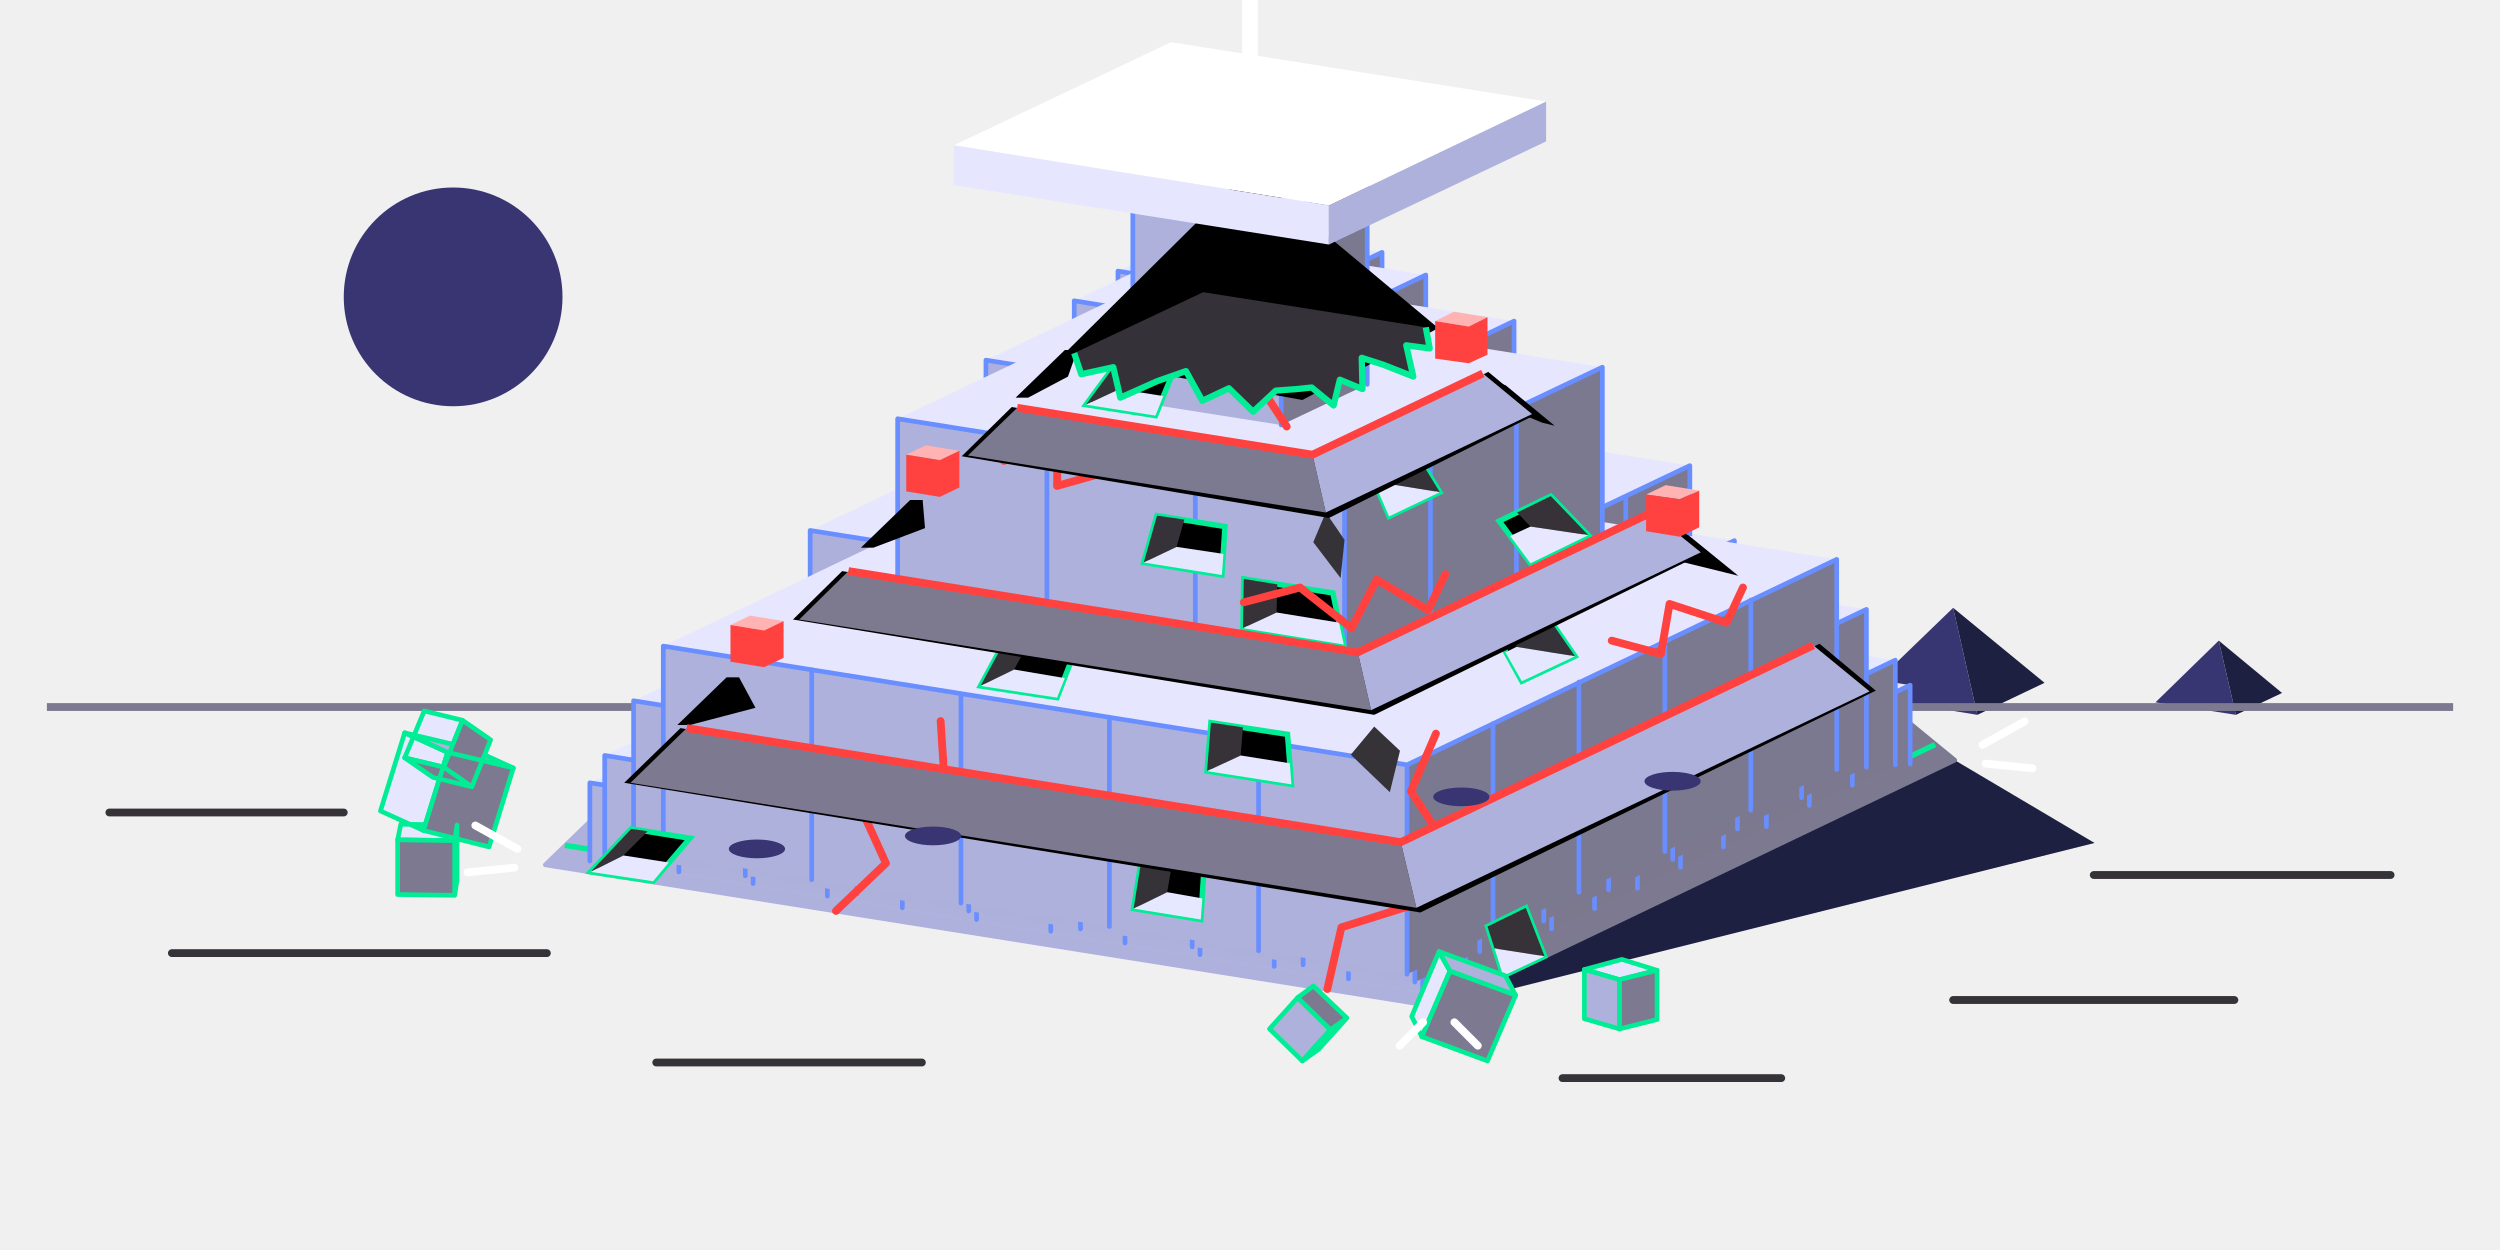
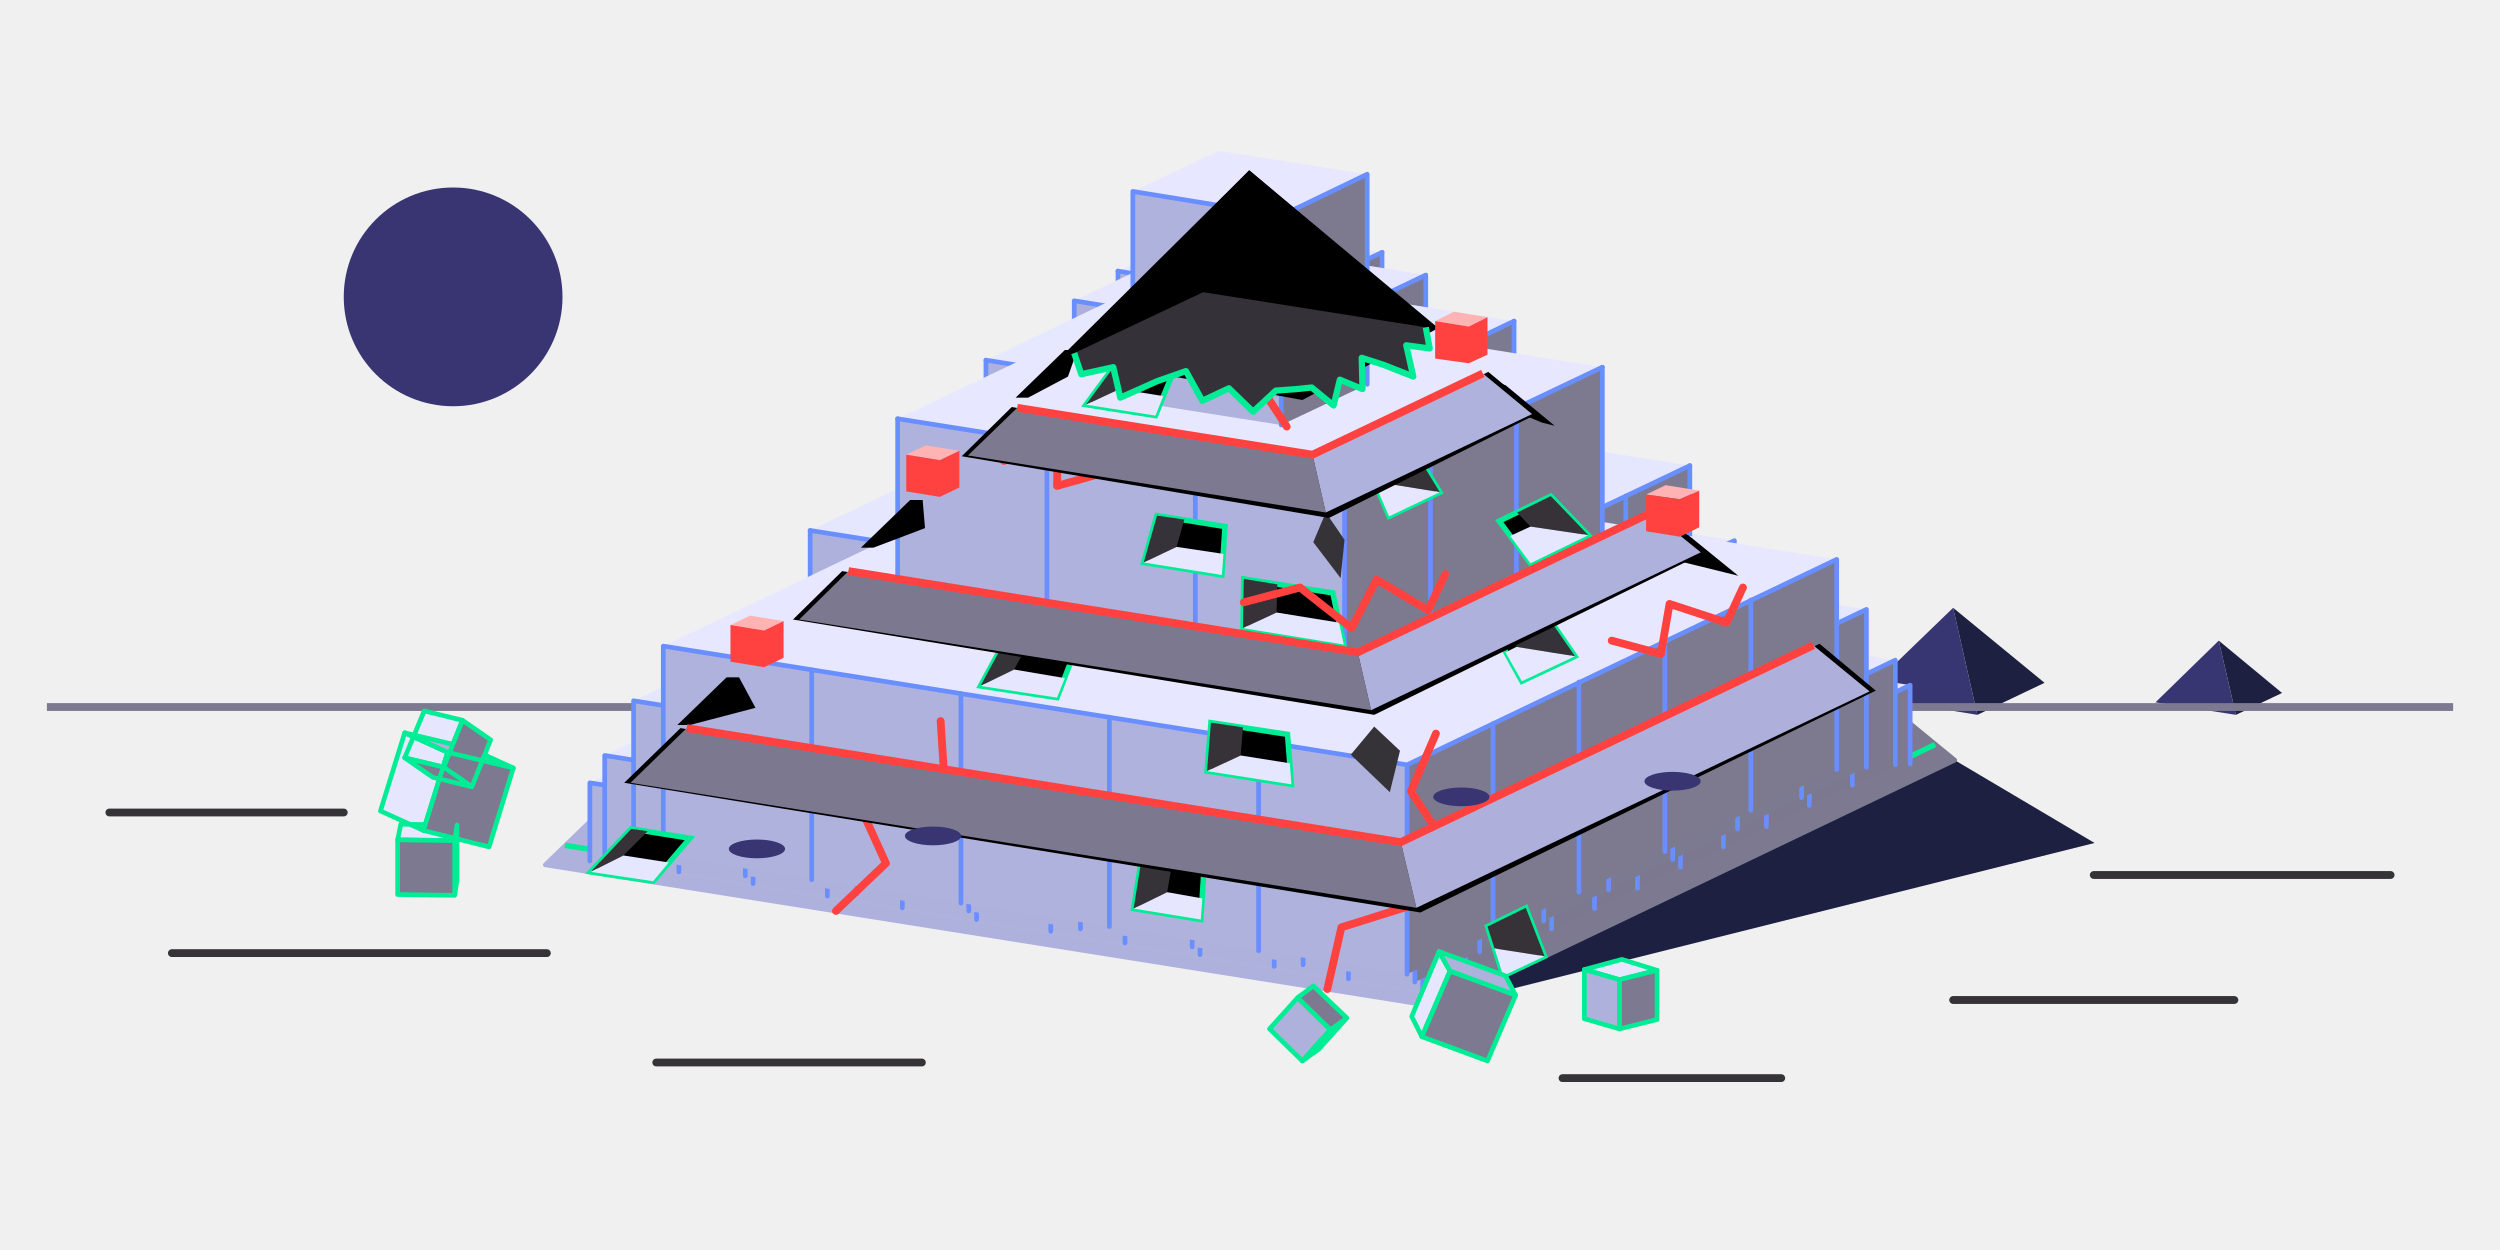
<svg xmlns="http://www.w3.org/2000/svg" version="1.1" x="0" y="0" width="320" height="160" viewBox="0 0 320 160">
  <g id="sky">
    <circle id="sun" cx="58" cy="38" r="14" fill="#383572" />
    <g id="farg">
      <path id="farL" d="M238.3 89.1 L253.1 91.5 L250 77.8 Z M275.9 89.9 L286.2 91.5 L284 82 Z" fill="#383573" />
      <path id="farR" d="M253.1 91.5 L261.7 87.4 L250 77.8 Z M286.2 91.5 L292.1 88.7 L284 82 Z" fill="#1D2040" />
    </g>
    <line id="horizon" x1="6" y1="90.5" x2="314" y2="90.5" stroke="#7C7990" stroke-width="1" />
    <path id="sand" d="M14 104 H44 M22 122 H70 M84 136 H118 M250 128 H286 M268 112 H306 M200 138 H228" fill="none" stroke="#353238" stroke-width="1" stroke-linecap="round" />
  </g>
  <g id="pyr">
    <path id="shadow" d="M69.8 110.7 L135.8 79.1 L250.2 97.3 L268.1 107.9 L184.2 128.9 Z" fill="#1D2041" />
    <g id="smooth">
      <path id="faceL" d="M69.8 110.7 L184.2 128.9 L160 23.4 Z" fill="#AEB1DC" stroke="#AEB1DD" stroke-width="0.6" stroke-linejoin="round" />
      <path id="faceR" d="M184.2 128.9 L250.2 97.3 L160 23.4 Z" fill="#7C7991" stroke="#7C7A90" stroke-width="0.6" stroke-linejoin="round" />
      <path id="c1" d="M114.9 67 L172.1 76.1 L205.1 60.4" fill="none" stroke="#383672" stroke-width="0.7" stroke-linejoin="round" />
      <path id="c2" d="M92.4 88.9 L178.1 102.5 L227.6 78.9 M137.5 45.2 L166 49.8 L182.5 41.9" fill="none" stroke="#393572" stroke-width="0.7" stroke-linejoin="round" />
-       <path id="c3" d="M81.1 99.8 L181.1 115.7 L238.9 88.1 M103.7 77.9 L175.1 89.3 L216.3 69.6 M126.2 56.1 L169.1 63 L193.8 51.1 M148.7 34.3 L163 36.6 L171.3 32.7" fill="none" stroke="#383571" stroke-width="0.7" stroke-linejoin="round" />
+       <g id="c3">
+         <path id="c3a" d="M81.1 99.8 L181.1 115.7 L238.9 88.1 M103.7 77.9 L175.1 89.3 L216.3 69.6" fill="none" stroke="#383571" stroke-width="0.7" stroke-linejoin="round" />
+         <path id="c3b" d="M126.2 56.1 L169.1 63 L193.8 51.1 M148.7 34.3 L163 36.6 L171.3 32.7" fill="none" stroke="#383472" stroke-width="0.7" stroke-linejoin="round" />
+       </g>
      <g id="c4">
-         <path id="c4a" d="M75.5 105.2 L182.6 122.3 L244.5 92.7 M86.7 94.3 L179.6 109.1 L233.3 83.5 M98 83.4 L176.6 95.9 L222 74.2" fill="none" stroke="#383472" stroke-width="0.7" stroke-linejoin="round" />
-         <path id="c4b" d="M109.3 72.5 L173.6 82.7 L210.7 65 M120.6 61.6 L170.6 69.5 L199.4 55.8 M131.8 50.7 L167.5 56.4 L188.2 46.5 M143.1 39.8 L164.5 43.2 L176.9 37.3 M154.4 28.9 L161.5 30 L165.6 28" fill="none" stroke="#373572" stroke-width="0.7" stroke-linejoin="round" />
+         <path id="c4a" d="M75.5 105.2 L182.6 122.3 L244.5 92.7" fill="none" stroke="#373572" stroke-width="0.7" stroke-linejoin="round" />
+         <path id="c4b" d="M86.7 94.3 L179.6 109.1 L233.3 83.5 M98 83.4 L176.6 95.9 L222 74.2" fill="none" stroke="#383673" stroke-width="0.7" stroke-linejoin="round" />
+         <path id="c4c" d="M109.3 72.5 L173.6 82.7 L210.7 65 M120.6 61.6 L170.6 69.5 L199.4 55.8 M131.8 50.7 L167.5 56.4 L188.2 46.5 M143.1 39.8 L164.5 43.2 L176.9 37.3" fill="none" stroke="#393672" stroke-width="0.7" stroke-linejoin="round" />
+         <path id="c4d" d="M154.4 28.9 L161.5 30 L165.6 28" fill="none" stroke="#393573" stroke-width="0.7" stroke-linejoin="round" />
      </g>
      <g id="cmu">
-         <path id="cmua" d="M72.3 108.2 L183.5 125.9 L247.7 95.3 M75.9 104.8 L182.5 121.8 L244.1 92.4" fill="none" stroke="#00ED95" stroke-width="0.7" stroke-linejoin="round" />
-         <path id="cmub" d="M80.8 100 L181.2 116 L239.2 88.3 M87.9 93.2 L179.3 107.8 L232.1 82.6 M97.8 83.6 L176.7 96.1 L222.2 74.4" fill="none" stroke="#00ED95" stroke-width="0.7" stroke-linejoin="round" />
-         <path id="cmuc" d="M111.9 70 L172.9 79.7 L208.1 62.8 M131.8 50.7 L167.5 56.4 L188.2 46.5" fill="none" stroke="#00ED95" stroke-width="0.7" stroke-linejoin="round" />
+         <path id="cmua" d="M72.3 108.2 L183.5 125.9 L247.7 95.3" fill="none" stroke="#00ED95" stroke-width="0.7" stroke-linejoin="round" />
+         <path id="cmub" d="M75.9 104.8 L182.5 121.8 L244.1 92.4" fill="none" stroke="#00ED95" stroke-width="0.7" stroke-linejoin="round" />
+         <path id="cmuc" d="M80.8 100 L181.2 116 L239.2 88.3" fill="none" stroke="#00ED95" stroke-width="0.7" stroke-linejoin="round" />
+         <path id="cmud" d="M87.9 93.2 L179.3 107.8 L232.1 82.6 M97.8 83.6 L176.7 96.1 L222.2 74.4" fill="none" stroke="#00ED95" stroke-width="0.7" stroke-linejoin="round" />
+         <path id="cmue" d="M111.9 70 L172.9 79.7 L208.1 62.8 M131.8 50.7 L167.5 56.4 L188.2 46.5" fill="none" stroke="#00ED95" stroke-width="0.7" stroke-linejoin="round" />
      </g>
      <line id="ridge" x1="184.16" y1="128.85" x2="160" y2="23.43" stroke="#E6E7FF" stroke-width="0.8" />
    </g>
    <g id="vox1">
      <g id="vt1">
-         <path id="vt1a" d="M75.5 100.2 L182.6 117.2 L244.5 87.7 L137.4 70.6 Z M86.7 89.3 L179.6 104 L233.3 78.4 L140.4 63.7 Z M98 78.4 L176.6 90.9 L222 69.2 L143.4 56.7 Z" fill="#E6E7FF" />
-         <path id="vt1b" d="M109.3 67.5 L173.6 77.7 L210.7 60 L146.4 49.7 Z M120.6 56.6 L170.6 64.5 L199.4 50.7 L149.4 42.8 Z M131.8 45.7 L167.5 51.3 L188.2 41.5 L152.5 35.8 Z M143.1 34.7 L164.5 38.2 L176.9 32.3 L155.5 28.8 Z M154.4 23.8 L161.5 25 L165.6 23 L158.5 21.9 Z" fill="#E6E7FF" />
+         <path id="vt1a" d="M75.5 100.2 L182.6 117.2 L244.5 87.7 L137.4 70.6 Z" fill="#E6E7FF" />
+         <path id="vt1b" d="M86.7 89.3 L179.6 104 L233.3 78.4 L140.4 63.7 Z M98 78.4 L176.6 90.9 L222 69.2 L143.4 56.7 Z" fill="#E6E7FF" />
+         <path id="vt1c" d="M109.3 67.5 L173.6 77.7 L210.7 60 L146.4 49.7 Z M120.6 56.6 L170.6 64.5 L199.4 50.7 L149.4 42.8 Z M131.8 45.7 L167.5 51.3 L188.2 41.5 L152.5 35.8 Z M143.1 34.7 L164.5 38.2 L176.9 32.3 L155.5 28.8 Z M154.4 23.8 L161.5 25 L165.6 23 L158.5 21.9 Z" fill="#E6E8FF" />
      </g>
      <g id="vl1">
-         <path id="vl1a" d="M75.5 110.2 L182.6 127.3 L182.6 117.2 L75.5 100.2 Z M86.7 99.3 L179.6 114.1 L179.6 104 L86.7 89.3 Z M98 88.4 L176.6 100.9 L176.6 90.9 L98 78.4 Z M109.3 77.5 L173.6 87.8 L173.6 77.7 L109.3 67.5 Z M120.6 66.6 L170.6 74.6 L170.6 64.5 L120.6 56.6 Z M131.8 55.7 L167.5 61.4 L167.5 51.3 L131.8 45.7 Z" fill="#AEB2DC" />
-         <path id="vl1b" d="M143.1 44.8 L164.5 48.2 L164.5 38.2 L143.1 34.7 Z M154.4 33.9 L161.5 35.1 L161.5 25 L154.4 23.8 Z" fill="#AFB1DC" />
+         <path id="vl1a" d="M75.5 110.2 L182.6 127.3 L182.6 117.2 L75.5 100.2 Z M86.7 99.3 L179.6 114.1 L179.6 104 L86.7 89.3 Z M98 88.4 L176.6 100.9 L176.6 90.9 L98 78.4 Z" fill="#AEB2DC" />
+         <path id="vl1b" d="M109.3 77.5 L173.6 87.8 L173.6 77.7 L109.3 67.5 Z M120.6 66.6 L170.6 74.6 L170.6 64.5 L120.6 56.6 Z M131.8 55.7 L167.5 61.4 L167.5 51.3 L131.8 45.7 Z M143.1 44.8 L164.5 48.2 L164.5 38.2 L143.1 34.7 Z M154.4 33.9 L161.5 35.1 L161.5 25 L154.4 23.8 Z" fill="#AFB1DC" />
      </g>
-       <path id="vr1" d="M182.6 127.3 L244.5 97.8 L244.5 87.7 L182.6 117.2 Z M179.6 114.1 L233.3 88.5 L233.3 78.4 L179.6 104 Z M176.6 100.9 L222 79.3 L222 69.2 L176.6 90.9 Z M173.6 87.8 L210.7 70 L210.7 60 L173.6 77.7 Z M170.6 74.6 L199.4 60.8 L199.4 50.7 L170.6 64.5 Z M167.5 61.4 L188.2 51.6 L188.2 41.5 L167.5 51.3 Z M164.5 48.2 L176.9 42.3 L176.9 32.3 L164.5 38.2 Z M161.5 35.1 L165.6 33.1 L165.6 23 L161.5 25 Z" fill="#7D7990" />
+       <g id="vr1">
+         <path id="vr1a" d="M182.6 127.3 L244.5 97.8 L244.5 87.7 L182.6 117.2 Z M179.6 114.1 L233.3 88.5 L233.3 78.4 L179.6 104 Z M176.6 100.9 L222 79.3 L222 69.2 L176.6 90.9 Z M173.6 87.8 L210.7 70 L210.7 60 L173.6 77.7 Z" fill="#7D7990" />
+         <path id="vr1b" d="M170.6 74.6 L199.4 60.8 L199.4 50.7 L170.6 64.5 Z M167.5 61.4 L188.2 51.6 L188.2 41.5 L167.5 51.3 Z M164.5 48.2 L176.9 42.3 L176.9 32.3 L164.5 38.2 Z M161.5 35.1 L165.6 33.1 L165.6 23 L161.5 25 Z" fill="#7C798F" />
+       </g>
      <g id="ve1">
-         <path id="ve1a" d="M75.5 100.2 L182.6 117.2 L244.5 87.7 M75.5 110.2 V100.2 M182.6 127.3 V117.2 M244.5 97.8 V87.7 M86.7 89.3 L179.6 104 L233.3 78.4 M86.7 99.3 V89.3 M179.6 114.1 V104 M233.3 88.5 V78.4" fill="none" stroke="#698EFF" stroke-width="0.6" stroke-linecap="round" />
-         <path id="ve1b" d="M98 78.4 L176.6 90.9 L222 69.2 M98 88.4 V78.4 M176.6 100.9 V90.9 M222 79.3 V69.2 M109.3 67.5 L173.6 77.7 L210.7 60 M109.3 77.5 V67.5 M173.6 87.8 V77.7 M210.7 70 V60 M120.6 56.6 L170.6 64.5 L199.4 50.7 M120.6 66.6 V56.6 M170.6 74.6 V64.5 M199.4 60.8 V50.7" fill="none" stroke="#698EFF" stroke-width="0.6" stroke-linecap="round" />
-         <path id="ve1c" d="M131.8 45.7 L167.5 51.3 L188.2 41.5 M131.8 55.7 V45.7 M167.5 61.4 V51.3 M188.2 51.6 V41.5 M143.1 34.7 L164.5 38.2 L176.9 32.3 M143.1 44.8 V34.7 M164.5 48.2 V38.2 M176.9 42.3 V32.3 M154.4 23.8 L161.5 25 L165.6 23 M154.4 33.9 V23.8 M161.5 35.1 V25 M165.6 33.1 V23" fill="none" stroke="#698EFF" stroke-width="0.6" stroke-linecap="round" />
+         <path id="ve1a" d="M75.5 100.2 L182.6 117.2 L244.5 87.7 M75.5 110.2 V100.2 M182.6 127.3 V117.2 M244.5 97.8 V87.7" fill="none" stroke="#698EFF" stroke-width="0.6" stroke-linecap="round" />
+         <path id="ve1b" d="M86.7 89.3 L179.6 104 L233.3 78.4 M86.7 99.3 V89.3 M179.6 114.1 V104 M233.3 88.5 V78.4" fill="none" stroke="#698EFF" stroke-width="0.6" stroke-linecap="round" />
+         <path id="ve1c" d="M98 78.4 L176.6 90.9 L222 69.2 M98 88.4 V78.4 M176.6 100.9 V90.9 M222 79.3 V69.2 M109.3 67.5 L173.6 77.7 L210.7 60" fill="none" stroke="#698EFF" stroke-width="0.6" stroke-linecap="round" />
+         <path id="ve1d" d="M109.3 77.5 V67.5 M173.6 87.8 V77.7 M210.7 70 V60 M120.6 56.6 L170.6 64.5 L199.4 50.7 M120.6 66.6 V56.6 M170.6 74.6 V64.5 M199.4 60.8 V50.7 M131.8 45.7 L167.5 51.3 L188.2 41.5 M131.8 55.7 V45.7 M167.5 61.4 V51.3 M188.2 51.6 V41.5 M143.1 34.7 L164.5 38.2 L176.9 32.3" fill="none" stroke="#698EFF" stroke-width="0.6" stroke-linecap="round" />
+         <path id="ve1e" d="M143.1 44.8 V34.7 M164.5 48.2 V38.2 M176.9 42.3 V32.3 M154.4 23.8 L161.5 25 L165.6 23 M154.4 33.9 V23.8 M161.5 35.1 V25 M165.6 33.1 V23" fill="none" stroke="#698EFF" stroke-width="0.6" stroke-linecap="round" />
      </g>
    </g>
    <g id="vox2">
      <g id="vt2">
-         <path id="vt2a" d="M77.4 96.7 L182.1 113.4 L242.6 84.5 L137.9 67.8 Z M92.4 82.1 L178.1 95.8 L227.6 72.1 L141.9 58.5 Z M107.4 67.6 L174.1 78.2 L212.6 59.8 L145.9 49.2 Z" fill="#E6E8FF" />
-         <path id="vt2b" d="M122.4 53.1 L170.1 60.6 L197.6 47.5 L149.9 39.9 Z M137.5 38.5 L166 43.1 L182.5 35.2 L154 30.6 Z M152.5 24 L162 25.5 L167.5 22.9 L158 21.4 Z" fill="#E7E7FF" />
+         <path id="vt2a" d="M77.4 96.7 L182.1 113.4 L242.6 84.5 L137.9 67.8 Z" fill="#E7E7FF" />
+         <path id="vt2b" d="M92.4 82.1 L178.1 95.8 L227.6 72.1 L141.9 58.5 Z M107.4 67.6 L174.1 78.2 L212.6 59.8 L145.9 49.2 Z" fill="#E6E7FE" />
+         <path id="vt2c" d="M122.4 53.1 L170.1 60.6 L197.6 47.5 L149.9 39.9 Z M137.5 38.5 L166 43.1 L182.5 35.2 L154 30.6 Z M152.5 24 L162 25.5 L167.5 22.9 L158 21.4 Z" fill="#E6E6FF" />
      </g>
-       <path id="vl2" d="M77.4 110.1 L182.1 126.8 L182.1 113.4 L77.4 96.7 Z M92.4 95.6 L178.1 109.2 L178.1 95.8 L92.4 82.1 Z M107.4 81 L174.1 91.6 L174.1 78.2 L107.4 67.6 Z M122.4 66.5 L170.1 74.1 L170.1 60.6 L122.4 53.1 Z M137.5 51.9 L166 56.5 L166 43.1 L137.5 38.5 Z M152.5 37.4 L162 38.9 L162 25.5 L152.5 24 Z" fill="#AEB1DB" />
-       <path id="vr2" d="M182.1 126.8 L242.6 97.9 L242.6 84.5 L182.1 113.4 Z M178.1 109.2 L227.6 85.6 L227.6 72.1 L178.1 95.8 Z M174.1 91.6 L212.6 73.3 L212.6 59.8 L174.1 78.2 Z M170.1 74.1 L197.6 60.9 L197.6 47.5 L170.1 60.6 Z M166 56.5 L182.5 48.6 L182.5 35.2 L166 43.1 Z M162 38.9 L167.5 36.3 L167.5 22.9 L162 25.5 Z" fill="#7C798F" />
+       <g id="vl2">
+         <path id="vl2a" d="M77.4 110.1 L182.1 126.8 L182.1 113.4 L77.4 96.7 Z M92.4 95.6 L178.1 109.2 L178.1 95.8 L92.4 82.1 Z M107.4 81 L174.1 91.6 L174.1 78.2 L107.4 67.6 Z" fill="#AEB1DB" />
+         <path id="vl2b" d="M122.4 66.5 L170.1 74.1 L170.1 60.6 L122.4 53.1 Z M137.5 51.9 L166 56.5 L166 43.1 L137.5 38.5 Z M152.5 37.4 L162 38.9 L162 25.5 L152.5 24 Z" fill="#AEB0DC" />
+       </g>
+       <g id="vr2">
+         <path id="vr2a" d="M182.1 126.8 L242.6 97.9 L242.6 84.5 L182.1 113.4 Z M178.1 109.2 L227.6 85.6 L227.6 72.1 L178.1 95.8 Z M174.1 91.6 L212.6 73.3 L212.6 59.8 L174.1 78.2 Z M170.1 74.1 L197.6 60.9 L197.6 47.5 L170.1 60.6 Z M166 56.5 L182.5 48.6 L182.5 35.2 L166 43.1 Z" fill="#7C7890" />
+         <path id="vr2b" d="M162 38.9 L167.5 36.3 L167.5 22.9 L162 25.5 Z" fill="#7B7990" />
+       </g>
      <g id="ve2">
-         <path id="ve2a" d="M77.4 96.7 L182.1 113.4 L242.6 84.5 M77.4 110.1 V96.7 M182.1 126.8 V113.4 M242.6 97.9 V84.5 M86.9 111.6 V98.2 M187.6 124.2 V110.7 M96.4 113.1 V99.7 M193.1 121.5 V108.1 M105.9 114.7 V101.2 M198.6 118.9 V105.5 M115.5 116.2 V102.7 M204.1 116.3 V102.8 M125 117.7 V104.3 M209.6 113.7 V100.2 M134.5 119.2 V105.8 M215.1 111 V97.6 M144 120.7 V107.3 M220.6 108.4 V95 M153.6 122.2 V108.8 M226.1 105.8 V92.3 M163.1 123.7 V110.3 M231.6 103.1 V89.7" fill="none" stroke="#698EFF" stroke-width="0.6" stroke-linecap="round" />
-         <path id="ve2b" d="M172.6 125.3 V111.8 M237.1 100.5 V87.1 M92.4 82.1 L178.1 95.8 L227.6 72.1 M92.4 95.6 V82.1 M178.1 109.2 V95.8 M227.6 85.6 V72.1 M101.9 97.1 V83.7 M183.6 106.6 V93.2 M111.4 98.6 V85.2 M189.1 104 V90.5 M121 100.1 V86.7 M194.6 101.3 V87.9 M130.5 101.6 V88.2 M200.1 98.7 V85.3 M140 103.1 V89.7 M205.6 96.1 V82.7 M149.5 104.7 V91.2 M211.1 93.5 V80 M159.1 106.2 V92.7 M216.6 90.8 V77.4 M168.6 107.7 V94.3 M222.1 88.2 V74.8" fill="none" stroke="#698EFF" stroke-width="0.6" stroke-linecap="round" />
-         <path id="ve2c" d="M107.4 67.6 L174.1 78.2 L212.6 59.8 M107.4 81 V67.6 M174.1 91.6 V78.2 M212.6 73.3 V59.8 M116.9 82.5 V69.1 M179.6 89 V75.6 M126.5 84.1 V70.6 M185.1 86.4 V73 M136 85.6 V72.1 M190.6 83.8 V70.3 M145.5 87.1 V73.7 M196.1 81.1 V67.7 M155 88.6 V75.2 M201.6 78.5 V65.1 M164.6 90.1 V76.7 M207.1 75.9 V62.5 M122.4 53.1 L170.1 60.6 L197.6 47.5 M122.4 66.5 V53.1 M170.1 74.1 V60.6 M197.6 60.9 V47.5" fill="none" stroke="#698EFF" stroke-width="0.6" stroke-linecap="round" />
-         <path id="ve2d" d="M132 68 V54.6 M175.6 71.4 V58 M141.5 69.5 V56.1 M181.1 68.8 V55.4 M151 71 V57.6 M186.6 66.2 V52.8 M160.5 72.6 V59.1 M192.1 63.6 V50.1 M137.5 38.5 L166 43.1 L182.5 35.2 M137.5 51.9 V38.5 M166 56.5 V43.1 M182.5 48.6 V35.2 M147 53.5 V40 M171.5 53.9 V40.4 M156.5 55 V41.6 M177 51.2 V37.8 M152.5 24 L162 25.5 L167.5 22.9 M152.5 37.4 V24 M162 38.9 V25.5 M167.5 36.3 V22.9" fill="none" stroke="#698EFF" stroke-width="0.6" stroke-linecap="round" />
+         <path id="ve2a" d="M77.4 96.7 L182.1 113.4 L242.6 84.5 M77.4 110.1 V96.7 M182.1 126.8 V113.4 M242.6 97.9 V84.5 M86.9 111.6 V98.2 M187.6 124.2 V110.7 M96.4 113.1 V99.7 M193.1 121.5 V108.1 M105.9 114.7 V101.2 M198.6 118.9 V105.5" fill="none" stroke="#698EFF" stroke-width="0.6" stroke-linecap="round" />
+         <path id="ve2b" d="M115.5 116.2 V102.7 M204.1 116.3 V102.8 M125 117.7 V104.3 M209.6 113.7 V100.2 M134.5 119.2 V105.8 M215.1 111 V97.6 M144 120.7 V107.3 M220.6 108.4 V95 M153.6 122.2 V108.8 M226.1 105.8 V92.3 M163.1 123.7 V110.3 M231.6 103.1 V89.7 M172.6 125.3 V111.8 M237.1 100.5 V87.1" fill="none" stroke="#698EFF" stroke-width="0.6" stroke-linecap="round" />
+         <path id="ve2c" d="M92.4 82.1 L178.1 95.8 L227.6 72.1 M92.4 95.6 V82.1 M178.1 109.2 V95.8 M227.6 85.6 V72.1 M101.9 97.1 V83.7 M183.6 106.6 V93.2 M111.4 98.6 V85.2 M189.1 104 V90.5 M121 100.1 V86.7 M194.6 101.3 V87.9 M130.5 101.6 V88.2 M200.1 98.7 V85.3" fill="none" stroke="#698EFF" stroke-width="0.6" stroke-linecap="round" />
+         <path id="ve2d" d="M140 103.1 V89.7 M205.6 96.1 V82.7 M149.5 104.7 V91.2 M211.1 93.5 V80 M159.1 106.2 V92.7 M216.6 90.8 V77.4 M168.6 107.7 V94.3 M222.1 88.2 V74.8 M107.4 67.6 L174.1 78.2 L212.6 59.8 M107.4 81 V67.6 M174.1 91.6 V78.2 M212.6 73.3 V59.8 M116.9 82.5 V69.1 M179.6 89 V75.6" fill="none" stroke="#698EFF" stroke-width="0.6" stroke-linecap="round" />
+         <path id="ve2e" d="M126.5 84.1 V70.6 M185.1 86.4 V73 M136 85.6 V72.1 M190.6 83.8 V70.3 M145.5 87.1 V73.7 M196.1 81.1 V67.7 M155 88.6 V75.2 M201.6 78.5 V65.1 M164.6 90.1 V76.7 M207.1 75.9 V62.5 M122.4 53.1 L170.1 60.6 L197.6 47.5 M122.4 66.5 V53.1 M170.1 74.1 V60.6 M197.6 60.9 V47.5 M132 68 V54.6 M175.6 71.4 V58" fill="none" stroke="#698EFF" stroke-width="0.6" stroke-linecap="round" />
+         <path id="ve2f" d="M141.5 69.5 V56.1 M181.1 68.8 V55.4 M151 71 V57.6 M186.6 66.2 V52.8 M160.5 72.6 V59.1 M192.1 63.6 V50.1 M137.5 38.5 L166 43.1 L182.5 35.2 M137.5 51.9 V38.5 M166 56.5 V43.1 M182.5 48.6 V35.2 M147 53.5 V40 M171.5 53.9 V40.4 M156.5 55 V41.6 M177 51.2 V37.8 M152.5 24 L162 25.5 L167.5 22.9 M152.5 37.4 V24 M162 38.9 V25.5 M167.5 36.3 V22.9" fill="none" stroke="#698EFF" stroke-width="0.6" stroke-linecap="round" />
      </g>
    </g>
    <g id="vox3">
-       <path id="vt3" d="M81.1 89.7 L181.1 105.6 L238.9 78 L138.9 62.1 Z M103.7 67.9 L175.1 79.2 L216.3 59.6 L144.9 48.2 Z M126.2 46.1 L169.1 52.9 L193.8 41.1 L150.9 34.3 Z M148.7 24.3 L163 26.5 L171.3 22.6 L157 20.3 Z" fill="#E6E7FE" />
-       <path id="vl3" d="M81.1 109.8 L181.1 125.7 L181.1 105.6 L81.1 89.7 Z M103.7 88 L175.1 99.4 L175.1 79.2 L103.7 67.9 Z M126.2 66.2 L169.1 73 L169.1 52.9 L126.2 46.1 Z M148.7 44.4 L163 46.7 L163 26.5 L148.7 24.3 Z" fill="#AEB0DC" />
-       <path id="vr3" d="M181.1 125.7 L238.9 98.2 L238.9 78 L181.1 105.6 Z M175.1 99.4 L216.3 79.7 L216.3 59.6 L175.1 79.2 Z M169.1 73 L193.8 61.2 L193.8 41.1 L169.1 52.9 Z M163 46.7 L171.3 42.7 L171.3 22.6 L163 26.5 Z" fill="#7C7890" />
+       <g id="vt3">
+         <path id="vt3a" d="M81.1 89.7 L181.1 105.6 L238.9 78 L138.9 62.1 Z M103.7 67.9 L175.1 79.2 L216.3 59.6 L144.9 48.2 Z" fill="#E5E7FF" />
+         <path id="vt3b" d="M126.2 46.1 L169.1 52.9 L193.8 41.1 L150.9 34.3 Z M148.7 24.3 L163 26.5 L171.3 22.6 L157 20.3 Z" fill="#E6E8FF" />
+       </g>
+       <path id="vl3" d="M81.1 109.8 L181.1 125.7 L181.1 105.6 L81.1 89.7 Z M103.7 88 L175.1 99.4 L175.1 79.2 L103.7 67.9 Z M126.2 66.2 L169.1 73 L169.1 52.9 L126.2 46.1 Z M148.7 44.4 L163 46.7 L163 26.5 L148.7 24.3 Z" fill="#ADB1DC" />
+       <path id="vr3" d="M181.1 125.7 L238.9 98.2 L238.9 78 L181.1 105.6 Z M175.1 99.4 L216.3 79.7 L216.3 59.6 L175.1 79.2 Z M169.1 73 L193.8 61.2 L193.8 41.1 L169.1 52.9 Z M163 46.7 L171.3 42.7 L171.3 22.6 L163 26.5 Z" fill="#7C7A91" />
      <g id="ve3">
-         <path id="ve3a" d="M81.1 89.7 L181.1 105.6 L238.9 78 M81.1 109.8 V89.7 M181.1 125.7 V105.6 M238.9 98.2 V78 M95.4 112.1 V92 M189.4 121.8 V101.7 M109.7 114.4 V94.2 M197.6 117.9 V97.7 M124 116.6 V96.5 M205.9 113.9 V93.8 M138.3 118.9 V98.8 M214.1 110 V89.8 M152.6 121.2 V101.1 M222.4 106.1 V85.9 M166.8 123.5 V103.3 M230.6 102.1 V82" fill="none" stroke="#698EFF" stroke-width="0.6" stroke-linecap="round" />
-         <path id="ve3b" d="M103.7 67.9 L175.1 79.2 L216.3 59.6 M103.7 88 V67.9 M175.1 99.4 V79.2 M216.3 79.7 V59.6 M117.9 90.3 V70.1 M183.3 95.4 V75.3 M132.2 92.6 V72.4 M191.6 91.5 V71.4 M146.5 94.8 V74.7 M199.8 87.6 V67.4 M160.8 97.1 V77 M208.1 83.6 V63.5 M126.2 46.1 L169.1 52.9 L193.8 41.1 M126.2 66.2 V46.1 M169.1 73 V52.9 M193.8 61.2 V41.1" fill="none" stroke="#698EFF" stroke-width="0.6" stroke-linecap="round" />
-         <path id="ve3c" d="M140.5 68.5 V48.3 M177.3 69.1 V49 M154.8 70.8 V50.6 M185.6 65.2 V45 M148.7 24.3 L163 26.5 L171.3 22.6 M148.7 44.4 V24.3 M163 46.7 V26.5 M171.3 42.7 V22.6" fill="none" stroke="#698EFF" stroke-width="0.6" stroke-linecap="round" />
+         <path id="ve3a" d="M81.1 89.7 L181.1 105.6 L238.9 78 M81.1 109.8 V89.7 M181.1 125.7 V105.6 M238.9 98.2 V78 M95.4 112.1 V92 M189.4 121.8 V101.7 M109.7 114.4 V94.2 M197.6 117.9 V97.7" fill="none" stroke="#698EFF" stroke-width="0.6" stroke-linecap="round" />
+         <path id="ve3b" d="M124 116.6 V96.5 M205.9 113.9 V93.8 M138.3 118.9 V98.8 M214.1 110 V89.8 M152.6 121.2 V101.1 M222.4 106.1 V85.9 M166.8 123.5 V103.3 M230.6 102.1 V82 M103.7 67.9 L175.1 79.2 L216.3 59.6" fill="none" stroke="#698EFF" stroke-width="0.6" stroke-linecap="round" />
+         <path id="ve3c" d="M103.7 88 V67.9 M175.1 99.4 V79.2 M216.3 79.7 V59.6 M117.9 90.3 V70.1 M183.3 95.4 V75.3 M132.2 92.6 V72.4 M191.6 91.5 V71.4 M146.5 94.8 V74.7 M199.8 87.6 V67.4 M160.8 97.1 V77 M208.1 83.6 V63.5 M126.2 46.1 L169.1 52.9 L193.8 41.1" fill="none" stroke="#698EFF" stroke-width="0.6" stroke-linecap="round" />
+         <path id="ve3d" d="M126.2 66.2 V46.1 M169.1 73 V52.9 M193.8 61.2 V41.1 M140.5 68.5 V48.3 M177.3 69.1 V49 M154.8 70.8 V50.6 M185.6 65.2 V45 M148.7 24.3 L163 26.5 L171.3 22.6 M148.7 44.4 V24.3 M163 46.7 V26.5 M171.3 42.7 V22.6" fill="none" stroke="#698EFF" stroke-width="0.6" stroke-linecap="round" />
      </g>
    </g>
    <g id="vox4">
-       <path id="vt4" d="M84.9 82.7 L180.1 97.9 L235.1 71.6 L139.9 56.4 Z M114.9 53.6 L172.1 62.7 L205.1 47 L147.9 37.9 Z M145 24.5 L164 27.6 L175 22.3 L156 19.3 Z" fill="#E6E6FF" />
-       <path id="vl4" d="M84.9 109.5 L180.1 124.7 L180.1 97.9 L84.9 82.7 Z M114.9 80.5 L172.1 89.6 L172.1 62.7 L114.9 53.6 Z M145 51.4 L164 54.4 L164 27.6 L145 24.5 Z" fill="#ADB1DC" />
-       <path id="vr4" d="M180.1 124.7 L235.1 98.5 L235.1 71.6 L180.1 97.9 Z M172.1 89.6 L205.1 73.8 L205.1 47 L172.1 62.7 Z M164 54.4 L175 49.2 L175 22.3 L164 27.6 Z" fill="#7B7990" />
+       <path id="vt4" d="M84.9 82.7 L180.1 97.9 L235.1 71.6 L139.9 56.4 Z M114.9 53.6 L172.1 62.7 L205.1 47 L147.9 37.9 Z M145 24.5 L164 27.6 L175 22.3 L156 19.3 Z" fill="#E7E8FF" />
+       <path id="vl4" d="M84.9 109.5 L180.1 124.7 L180.1 97.9 L84.9 82.7 Z M114.9 80.5 L172.1 89.6 L172.1 62.7 L114.9 53.6 Z M145 51.4 L164 54.4 L164 27.6 L145 24.5 Z" fill="#AEB2DD" />
+       <path id="vr4" d="M180.1 124.7 L235.1 98.5 L235.1 71.6 L180.1 97.9 Z M172.1 89.6 L205.1 73.8 L205.1 47 L172.1 62.7 Z M164 54.4 L175 49.2 L175 22.3 L164 27.6 Z" fill="#7D7A90" />
      <g id="ve4">
-         <path id="ve4a" d="M84.9 82.7 L180.1 97.9 L235.1 71.6 M84.9 109.5 V82.7 M180.1 124.7 V97.9 M235.1 98.5 V71.6 M103.9 112.6 V85.7 M191.1 119.5 V92.6 M123 115.6 V88.8 M202.1 114.2 V87.3 M142 118.6 V91.8 M213.1 109 V82.1 M161.1 121.7 V94.8 M224.1 103.7 V76.8" fill="none" stroke="#698EFF" stroke-width="0.6" stroke-linecap="round" />
-         <path id="ve4b" d="M114.9 53.6 L172.1 62.7 L205.1 47 M114.9 80.5 V53.6 M172.1 89.6 V62.7 M205.1 73.8 V47 M134 83.5 V56.6 M183.1 84.3 V57.5 M153 86.5 V59.7 M194.1 79.1 V52.2 M145 24.5 L164 27.6 L175 22.3 M145 51.4 V24.5 M164 54.4 V27.6 M175 49.2 V22.3" fill="none" stroke="#698EFF" stroke-width="0.6" stroke-linecap="round" />
+         <path id="ve4a" d="M84.9 82.7 L180.1 97.9 L235.1 71.6 M84.9 109.5 V82.7 M180.1 124.7 V97.9 M235.1 98.5 V71.6 M103.9 112.6 V85.7 M191.1 119.5 V92.6" fill="none" stroke="#698EFF" stroke-width="0.6" stroke-linecap="round" />
+         <path id="ve4b" d="M123 115.6 V88.8 M202.1 114.2 V87.3 M142 118.6 V91.8 M213.1 109 V82.1 M161.1 121.7 V94.8 M224.1 103.7 V76.8 M114.9 53.6 L172.1 62.7 L205.1 47" fill="none" stroke="#698EFF" stroke-width="0.6" stroke-linecap="round" />
+         <path id="ve4c" d="M114.9 80.5 V53.6 M172.1 89.6 V62.7 M205.1 73.8 V47 M134 83.5 V56.6 M183.1 84.3 V57.5 M153 86.5 V59.7 M194.1 79.1 V52.2 M145 24.5 L164 27.6 L175 22.3 M145 51.4 V24.5 M164 54.4 V27.6 M175 49.2 V22.3" fill="none" stroke="#698EFF" stroke-width="0.6" stroke-linecap="round" />
      </g>
    </g>
    <path id="h1" d="M103.6 103.3 L114.6 105.1 L117.9 99.3 L107.6 97.6 Z M194.8 87.2 L201.6 84 L197.8 78.5 L191.6 81.4 Z M146.4 72 L156.4 73.6 L156.8 67.4 L148.1 66 Z" fill="#010000" stroke="#00ED95" stroke-width="0.7" stroke-linejoin="miter" />
    <path id="hw1" d="M103.6 103.3 L107.9 101.3 L110.2 98 L107.6 97.6 L107.6 97.6 Z M201.6 84 L194.1 82.8 L192.8 80.9 L197.8 78.5 L197.8 78.5 Z M146.4 72 L150.6 70 L151.6 66.5 L148.1 66 L148.1 66 Z" fill="#353239" />
-     <path id="hf1" d="M103.6 103.3 L114.6 105.1 L114.6 105.1 L116 102.6 L107.9 101.3 Z M194.8 87.2 L194.8 87.2 L201.6 84 L194.1 82.8 L192.7 83.5 Z M146.4 72 L156.4 73.6 L156.4 73.6 L156.6 70.9 L150.6 70 Z" fill="#E5E7FF" />
+     <path id="hf1" d="M103.6 103.3 L114.6 105.1 L114.6 105.1 L116 102.6 L107.9 101.3 Z M194.8 87.2 L194.8 87.2 L201.6 84 L194.1 82.8 L192.7 83.5 Z M146.4 72 L156.4 73.6 L156.4 73.6 L156.6 70.9 L150.6 70 Z" fill="#E7E7FF" />
    <path id="h2" d="M145.1 116.3 L153.7 117.7 L154.1 111.4 L146.1 110.1 Z M220.1 97.1 L225.9 94.3 L221.2 89.2 L215.8 91.8 Z M125.5 87.8 L135.3 89.3 L137.6 83.3 L128.7 81.9 Z M177.8 66.1 L184.3 63 L180.8 57.3 L175.2 60 Z M139 51.8 L147.9 53.2 L150.3 47.3 L143.2 46.1 Z" fill="#010000" stroke="#00ED95" stroke-width="0.7" stroke-linejoin="miter" />
    <path id="hw2" d="M145.1 116.3 L149.4 114.2 L150 110.7 L146.1 110.1 L146.1 110.1 Z M225.9 94.3 L218.5 93.1 L216.8 91.3 L221.2 89.2 L221.2 89.2 Z M125.5 87.8 L129.8 85.7 L131.6 82.4 L128.7 81.9 L128.7 81.9 Z M184.3 63 L176.9 61.8 L175.6 59.8 L180.8 57.3 L180.8 57.3 Z M139 51.8 L143.3 49.8 L145.7 46.5 L143.2 46.1 L143.2 46.1 Z" fill="#353338" />
-     <path id="hf2" d="M145.1 116.3 L153.7 117.7 L153.7 117.7 L153.9 115 L149.4 114.2 Z M220.1 97.1 L220.1 97.1 L225.9 94.3 L218.5 93.1 L217.3 93.7 Z M125.5 87.8 L135.3 89.3 L135.3 89.3 L136.3 86.8 L129.8 85.7 Z M177.8 66.1 L177.8 66.1 L184.3 63 L176.9 61.8 L176.1 62.2 Z M139 51.8 L147.9 53.2 L147.9 53.2 L148.9 50.7 L143.3 49.8 Z" fill="#E6E8FF" />
+     <path id="hf2" d="M145.1 116.3 L153.7 117.7 L153.7 117.7 L153.9 115 L149.4 114.2 Z M220.1 97.1 L220.1 97.1 L225.9 94.3 L218.5 93.1 L217.3 93.7 Z M125.5 87.8 L135.3 89.3 L135.3 89.3 L136.3 86.8 L129.8 85.7 Z M177.8 66.1 L177.8 66.1 L184.3 63 L176.9 61.8 L176.1 62.2 Z M139 51.8 L147.9 53.2 L147.9 53.2 L148.9 50.7 L143.3 49.8 Z" fill="#E6E6FE" />
    <path id="h3" d="M154.5 98.7 L165.3 100.4 L164.8 94 L155 92.5 Z M192.4 124.9 L197.7 122.4 L195.3 116.2 L190.4 118.6 Z M75.6 111.6 L83.6 112.8 L88.3 107.3 L80.8 106.1 Z M195.9 72.1 L203.3 68.5 L198.5 63.5 L191.9 66.7 Z M159.1 80.4 L172 82.5 L170.6 75.9 L159.2 74.1 Z M171 47.4 L175.9 45.1 L172 39.6 L168.2 41.4 Z" fill="#010000" stroke="#00ED95" stroke-width="0.7" stroke-linejoin="miter" />
    <path id="hw3" d="M154.5 98.7 L158.8 96.7 L159.1 93.1 L155 92.5 L155 92.5 Z M197.7 122.4 L191.3 121.4 L190.4 118.6 L195.3 116.2 L195.3 116.2 Z M75.6 111.6 L79.8 109.5 L82.9 106.4 L80.8 106.1 L80.8 106.1 Z M203.3 68.5 L195.9 67.4 L194.2 65.6 L198.5 63.5 L198.5 63.5 Z M159.1 80.4 L163.4 78.4 L163.5 74.8 L159.2 74.1 L159.2 74.1 Z M175.9 45.1 L169.4 44 L168.2 41.4 L172 39.6 L172 39.6 Z" fill="#363238" />
-     <path id="hf3" d="M154.5 98.7 L165.3 100.4 L165.3 100.4 L165.1 97.7 L158.8 96.7 Z M192.4 124.9 L192.4 124.9 L197.7 122.4 L191.3 121.4 Z M75.6 111.6 L83.6 112.8 L83.6 112.8 L85.6 110.4 L79.8 109.5 Z M195.9 72.1 L195.9 72.1 L203.3 68.5 L195.9 67.4 L193.3 68.6 Z M159.1 80.4 L172 82.5 L172 82.5 L171.4 79.7 L163.4 78.4 Z M171 47.4 L171 47.4 L175.9 45.1 L169.4 44 Z" fill="#E7E8FF" />
+     <path id="hf3" d="M154.5 98.7 L165.3 100.4 L165.3 100.4 L165.1 97.7 L158.8 96.7 Z M192.4 124.9 L192.4 124.9 L197.7 122.4 L191.3 121.4 Z M75.6 111.6 L83.6 112.8 L83.6 112.8 L85.6 110.4 L79.8 109.5 Z M195.9 72.1 L195.9 72.1 L203.3 68.5 L195.9 67.4 L193.3 68.6 Z M159.1 80.4 L172 82.5 L172 82.5 L171.4 79.7 L163.4 78.4 Z M171 47.4 L171 47.4 L175.9 45.1 L169.4 44 Z" fill="#E5E6FF" />
    <path id="k1" d="M160.2 24.5 L160.7 33.7 L166 39.3 L160.3 47.9 L164.7 54.6" fill="none" stroke="#FF423F" stroke-width="1" stroke-linejoin="round" stroke-linecap="round" />
    <path id="k2" d="M125.7 56.6 L128.5 59 L135.4 56.1 L135.3 62.2 L139.9 60.9" fill="none" stroke="#FF423F" stroke-width="1" stroke-linejoin="round" stroke-linecap="round" />
    <path id="k3" d="M159.2 77.1 L166.4 75.2 L173 80.4 L176.2 74.2 L182.8 78.1 L185 73.5" fill="none" stroke="#FF423F" stroke-width="1" stroke-linejoin="round" stroke-linecap="round" />
    <path id="k4" d="M107 116.6 L113.4 110.5 L110.4 103.9 L120.8 98.5 L120.4 92.3" fill="none" stroke="#FF423F" stroke-width="1" stroke-linejoin="round" stroke-linecap="round" />
    <path id="k5" d="M223.1 75.2 L221 79.7 L213.7 77.3 L212.6 83.7 L206.3 82" fill="none" stroke="#FF423F" stroke-width="1" stroke-linejoin="round" stroke-linecap="round" />
    <path id="k6" d="M169.9 126.6 L171.7 118.7 L180.3 116 L184.7 107.5 L180.6 101.3 L183.8 93.9" fill="none" stroke="#FF423F" stroke-width="1" stroke-linejoin="round" stroke-linecap="round" />
    <path id="ch1" d="M110.2 70.1 L111.8 70.1 L118.4 67.6 L118.1 64 L116.5 64 Z M222.5 73.7 L220.9 73.3 L215.2 71.9 L214.5 68.1 L216.1 68.5 Z" fill="#010000" />
    <path id="ch2" d="M130 50.9 L131.6 50.9 L136.7 48.2 L137.9 44.8 L136.3 44.8 Z M199 54.5 L197.4 54.1 L192.8 52.2 L191.1 48.9 L192.7 49.3 Z M86.7 92.8 L88.3 92.8 L96.7 90.6 L94.6 86.7 L93 86.7 Z" fill="#010000" />
    <path id="chr" d="M168.1 69.4 L169.7 65.6 L172.1 69.1 L171.6 74 Z M172.9 96.6 L175.9 93 L179.2 96.1 L177.9 101.4 Z" fill="#353238" />
    <g id="cap1">
      <path id="capf1" d="M147.2 34.7 L159.9 21.8 L172.9 32.8 L163.7 38.1 Z" fill="#010000" />
      <path id="capt1" d="M157 30.4 L148.7 34.3 L148.2 36.8 L151 35.6 L150.4 39.4 L153.6 37 L155.9 35.5 L156.6 39.1 L158.6 37.2 L160.2 40 L161.7 37 L163 36.6 L164 36.9 L166.1 39.5 L166 36.6 L168.1 38.2 L167.1 34.6 L169.2 35.9 L172.1 37.8 L170.3 34.2 L172.5 35 L171.3 32.7 Z" fill="#353237" />
      <path id="capb1" d="M148.7 34.3 L148.2 36.8 L151 35.6 L150.4 39.4 L153.6 37 L155.9 35.5 L156.6 39.1 L158.6 37.2 L160.2 40 L161.7 37 L163 36.6 L164 36.9 L166.1 39.5 L166 36.6 L168.1 38.2 L167.1 34.6 L169.2 35.9 L172.1 37.8 L170.3 34.2 L172.5 35 L171.3 32.7" fill="none" stroke="#00ED95" stroke-width="0.8" stroke-linejoin="round" />
    </g>
    <g id="cap2">
      <path id="capf2" d="M135.9 45.6 L159.9 21.8 L184.1 42 L166.7 51.2 Z" fill="#010000" />
      <path id="capt2" d="M154 37.4 L137.5 45.2 L138.4 47.9 L142.5 47 L143.4 50.9 L148.1 48.8 L151.8 47.5 L153.9 51.3 L157.3 49.7 L160.4 52.7 L163.3 50 L166 49.8 L167.9 49.6 L170.7 51.9 L171.5 48.6 L174.4 49.8 L174.3 45.8 L177.1 46.7 L180.9 48.2 L180 44.2 L183 44.6 L182.5 41.9 Z" fill="#353138" />
      <path id="capb2" d="M137.5 45.2 L138.4 47.9 L142.5 47 L143.4 50.9 L148.1 48.8 L151.8 47.5 L153.9 51.3 L157.3 49.7 L160.4 52.7 L163.3 50 L166 49.8 L167.9 49.6 L170.7 51.9 L171.5 48.6 L174.4 49.8 L174.3 45.8 L177.1 46.7 L180.9 48.2 L180 44.2 L183 44.6 L182.5 41.9" fill="none" stroke="#00ED95" stroke-width="0.8" stroke-linejoin="round" />
    </g>
    <g id="pile">
      <path id="pt" d="M48.7 103.8 L51.8 93.8 L57.3 96.3 L54.2 106.3 Z M51.3 105.5 L58.5 105.6 L58.2 107.6 L50.9 107.5 Z M51.8 97 L54.3 91 L59.2 92.2 L56.8 98.2 Z M180.7 130.1 L184.2 121.8 L185.6 124.3 L182 132.7 Z M202.8 124.1 L207.6 122.8 L212.1 124.2 L207.3 125.4 Z" fill="#E6E7FF" stroke="#00ED95" stroke-width="0.6" stroke-linejoin="round" />
      <path id="pm" d="M51.8 93.8 L60.2 95.8 L65.7 98.3 L57.3 96.3 Z M184.2 121.8 L192.7 124.9 L194 127.4 L185.6 124.3 Z M202.8 130.4 L202.8 124.1 L207.3 125.4 L207.3 131.7 Z M162.5 131.7 L166.7 135.8 L170.3 131.8 L166.1 127.7 Z" fill="#AEB1DC" stroke="#00ED95" stroke-width="0.6" stroke-linejoin="round" />
      <path id="pk" d="M54.2 106.3 L62.6 108.4 L65.7 98.3 L57.3 96.3 Z M50.9 114.5 L58.2 114.6 L58.2 107.6 L50.9 107.5 Z M58.5 112.6 L58.5 105.6 L58.2 107.6 L58.2 114.6 Z M56.8 98.2 L60.4 100.7 L62.8 94.7 L59.2 92.2 Z M51.8 97 L55.4 99.5 L60.4 100.7 L56.8 98.2 Z M182 132.7 L190.4 135.8 L194 127.4 L185.6 124.3 Z M207.3 131.7 L212.1 130.5 L212.1 124.2 L207.3 125.4 Z M168.1 126.2 L172.4 130.3 L170.3 131.8 L166.1 127.7 Z M168.8 134.3 L172.4 130.3 L170.3 131.8 L166.7 135.8 Z" fill="#7C7990" stroke="#00ED95" stroke-width="0.6" stroke-linejoin="round" />
    </g>
    <g id="g1">
      <path id="gx1" d="M123.1 58.4 L170.1 66.3 L196.9 52.9 L190.5 47.6 L168.7 58.6 L129.5 52.1 Z" fill="#010000" />
      <g id="gs1">
-         <path id="gl1" d="M123.9 58.3 L169.7 65.6 L168 58.2 L130.2 52.2 Z" fill="#7C7A91" />
-         <path id="gr1" d="M169.7 65.6 L196.1 53 L189.8 47.8 L168 58.2 Z" fill="#AEB2DD" />
+         <path id="gl1" d="M123.9 58.3 L169.7 65.6 L168 58.2 L130.2 52.2 Z" fill="#7D7991" />
+         <path id="gr1" d="M169.7 65.6 L196.1 53 L189.8 47.8 L168 58.2 Z" fill="#AFB2DC" />
        <path id="go1" d="M130.2 52.2 L168 58.2 L189.8 47.8" fill="none" stroke="#FF423F" stroke-width="1" />
      </g>
    </g>
    <g id="g2">
      <path id="gx2" d="M101.5 79.3 L175.9 91.5 L218.5 70.6 L212.2 65.4 L174.4 84 L107.8 73.1 Z" fill="#010000" />
      <g id="gs2">
-         <path id="gl2" d="M102.3 79.3 L175.5 90.9 L173.8 83.5 L108.6 73.1 Z" fill="#7D7A90" />
-         <path id="gr2" d="M175.5 90.9 L217.7 70.7 L211.4 65.6 L173.8 83.5 Z" fill="#AFB2DC" />
+         <path id="gl2" d="M102.3 79.3 L175.5 90.9 L173.8 83.5 L108.6 73.1 Z" fill="#7C788F" />
+         <path id="gr2" d="M175.5 90.9 L217.7 70.7 L211.4 65.6 L173.8 83.5 Z" fill="#AFB1DD" />
        <path id="go2" d="M108.6 73.1 L173.8 83.5 L211.4 65.6" fill="none" stroke="#FF423F" stroke-width="1" />
      </g>
    </g>
    <g id="g3">
      <path id="gx3" d="M79.9 100.2 L181.8 116.8 L240.1 88.4 L232.9 82.4 L180 108.3 L87.1 93.2 Z" fill="#010000" />
      <g id="gs3">
-         <path id="gl3" d="M80.7 100.2 L181.3 116.2 L179.3 107.8 L87.9 93.2 Z" fill="#7D7991" />
-         <path id="gr3" d="M181.3 116.2 L239.3 88.5 L232.1 82.6 L179.3 107.8 Z" fill="#AFB1DD" />
+         <path id="gl3" d="M80.7 100.2 L181.3 116.2 L179.3 107.8 L87.9 93.2 Z" fill="#7B7890" />
+         <path id="gr3" d="M181.3 116.2 L239.3 88.5 L232.1 82.6 L179.3 107.8 Z" fill="#AEB0DB" />
        <path id="go3" d="M87.9 93.2 L179.3 107.8 L232.1 82.6" fill="none" stroke="#FF423F" stroke-width="1" />
      </g>
    </g>
    <ellipse id="ds1" cx="119.43" cy="107" rx="3.6" ry="1.2" fill="#383572" />
    <g id="d1">
      <path id="dt1" d="M116 58.2 L120.3 58.9 L122.8 57.7 L118.5 57 Z" fill="#FFB3B3" />
      <path id="dl1" d="M116 62.9 L120.3 63.6 L120.3 58.9 L116 58.2 Z M120.3 63.6 L122.8 62.4 L122.8 57.7 L120.3 58.9 Z" fill="#FF423F" />
    </g>
    <ellipse id="ds2" cx="214.09" cy="100" rx="3.6" ry="1.2" fill="#383572" />
    <g id="d2">
      <path id="dt2" d="M210.7 63.3 L215 63.9 L217.5 62.8 L213.2 62.1 Z" fill="#FFB3B3" />
      <path id="dl2" d="M210.7 68 L215 68.7 L215 63.9 L210.7 63.3 Z M215 68.7 L217.5 67.5 L217.5 62.8 L215 63.9 Z" fill="#FF423F" />
    </g>
    <ellipse id="ds3" cx="96.89" cy="108.66" rx="3.6" ry="1.2" fill="#383572" />
    <g id="d3">
      <path id="dt3" d="M93.5 80 L97.8 80.7 L100.3 79.5 L96 78.8 Z" fill="#FFB3B3" />
      <path id="dl3" d="M93.5 84.7 L97.8 85.4 L97.8 80.7 L93.5 80 Z M97.8 85.4 L100.3 84.2 L100.3 79.5 L97.8 80.7 Z" fill="#FF423F" />
    </g>
    <ellipse id="ds4" cx="187.05" cy="102" rx="3.6" ry="1.2" fill="#383572" />
    <g id="d4">
      <path id="dt4" d="M183.7 41.1 L188 41.8 L190.4 40.6 L186.1 39.9 Z" fill="#FFB3B3" />
      <path id="dl4" d="M183.7 45.9 L188 46.5 L188 41.8 L183.7 41.1 Z M188 46.5 L190.4 45.4 L190.4 40.6 L188 41.8 Z" fill="#FF423F" />
    </g>
  </g>
-   <g id="press">
-     <line id="stem" x1="160" y1="-60" x2="160" y2="15.81" stroke="#FFFFFF" stroke-width="2" />
-     <path id="plt" d="M122.1 18.6 L170.1 26.3 L197.9 13 L149.9 5.4 Z" fill="#FFFFFF" />
-     <path id="pll" d="M122.1 23.7 L170.1 31.3 L170.1 26.3 L122.1 18.6 Z" fill="#E6E7FF" />
-     <path id="plr" d="M170.1 31.3 L197.9 18.1 L197.9 13 L170.1 26.3 Z" fill="#AEB1DC" />
-   </g>
-   <path id="puff" d="M66.24 108.66 L60.84 105.66 M65.84 111.06 L59.84 111.66 M182.16 130.85 L179.16 133.85 M186.16 130.85 L189.16 133.85 M253.76 95.34 L259.16 92.34 M254.16 97.74 L260.16 98.34" fill="none" stroke="#FFFFFF" stroke-width="1" stroke-linecap="round" />
-   <g id="cells2" />
+   <g id="cells3" />
</svg>
